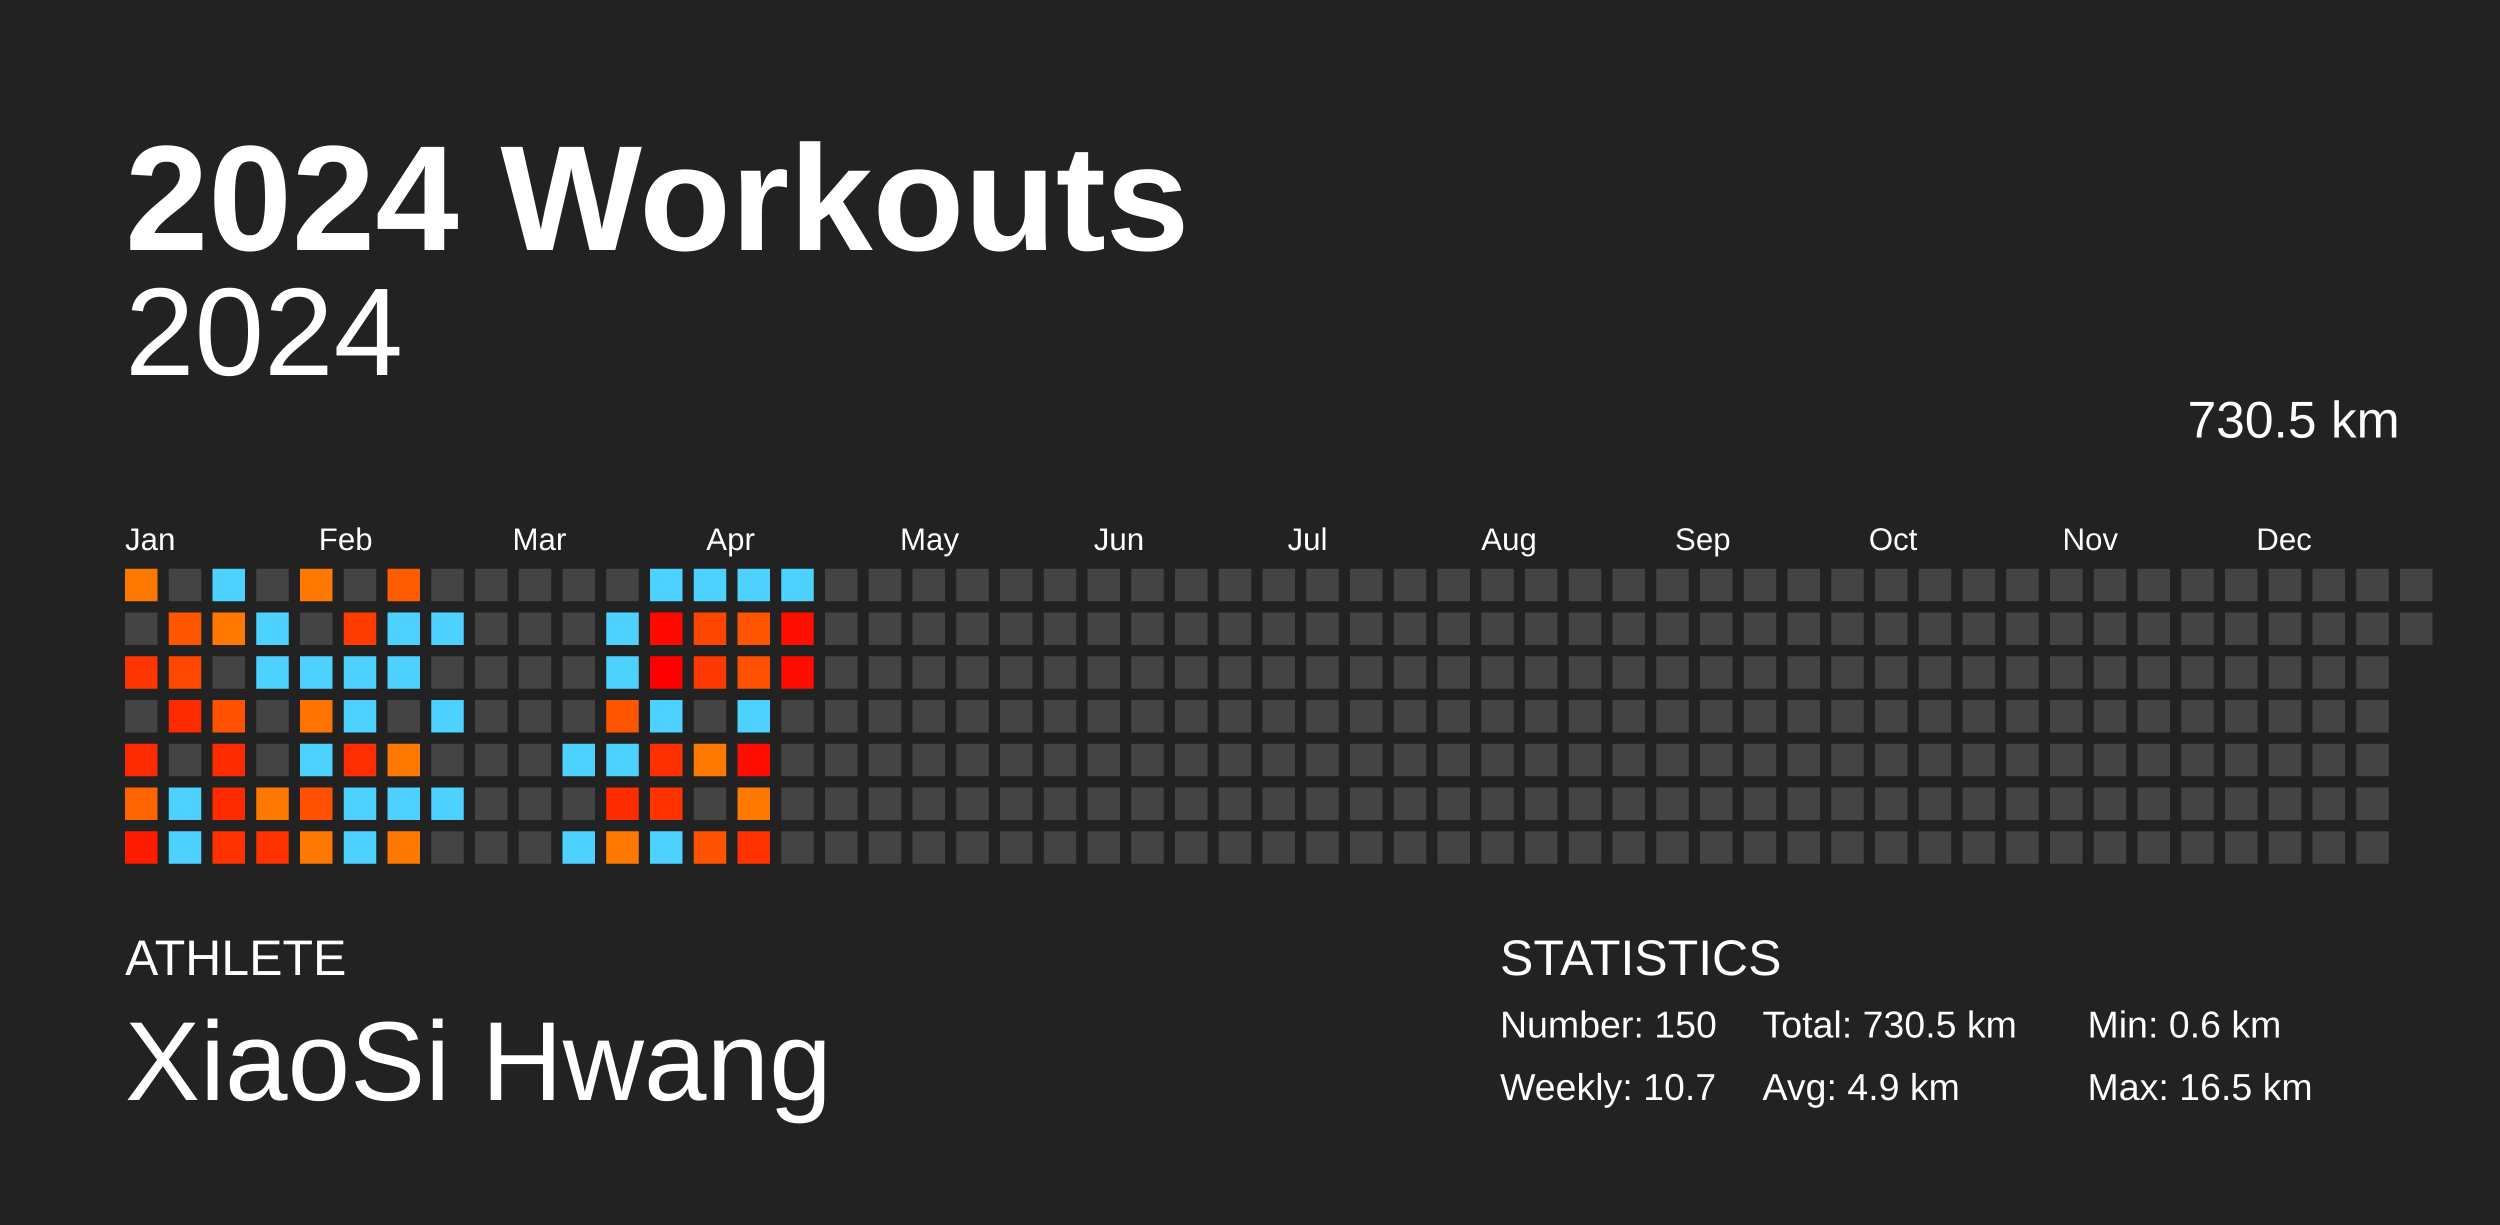
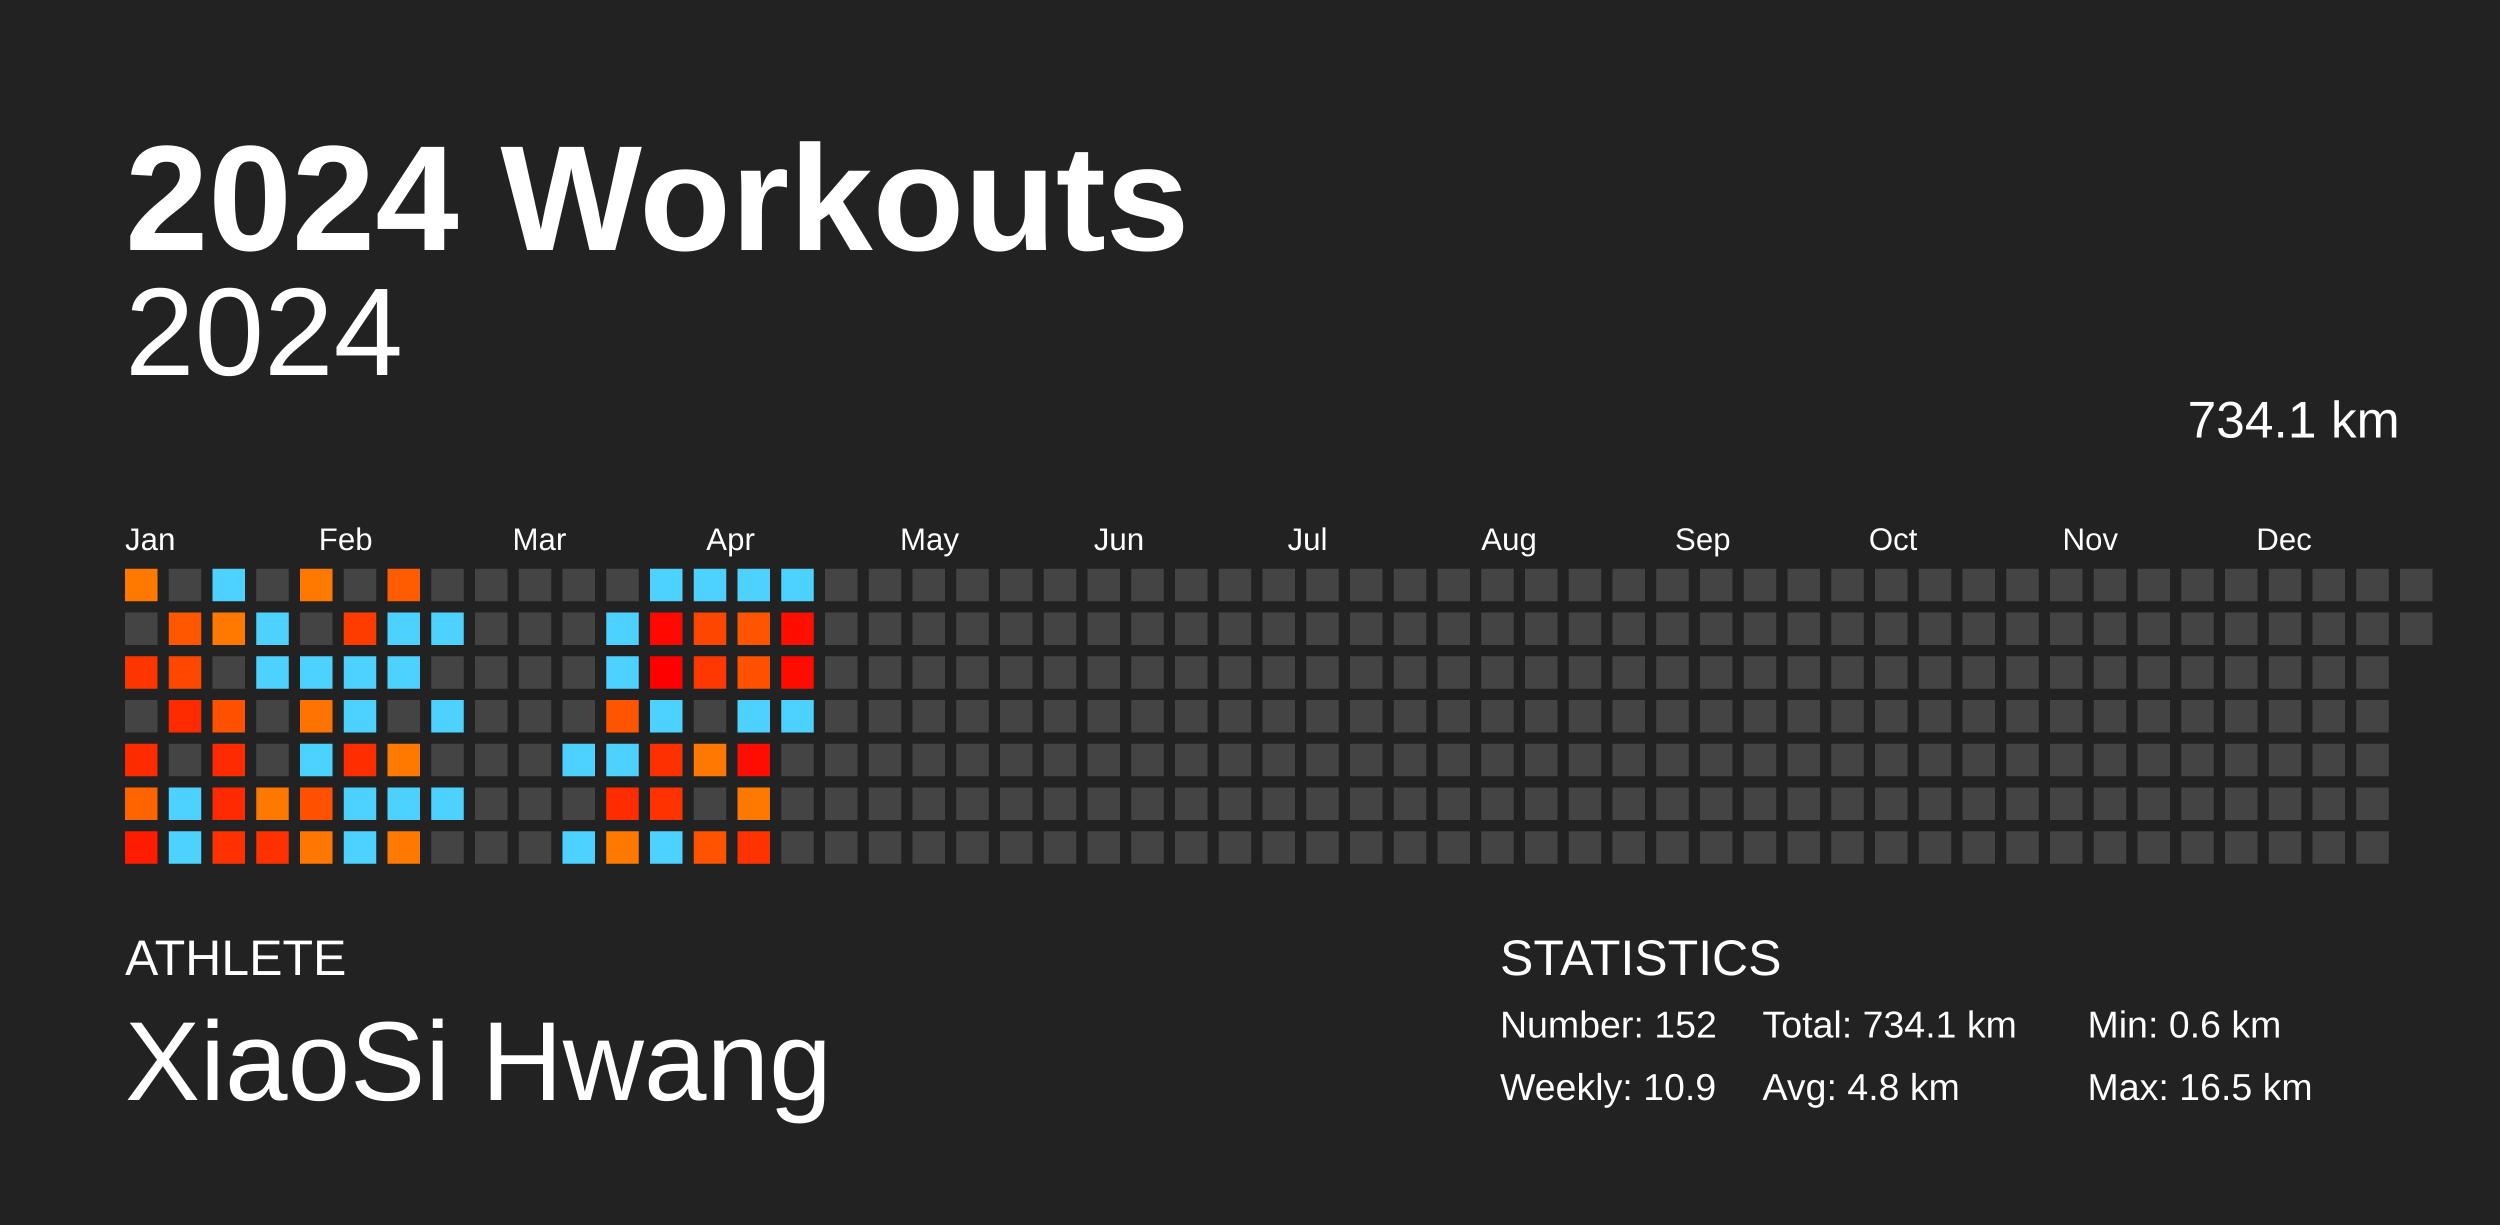
<svg xmlns="http://www.w3.org/2000/svg" baseProfile="full" height="98mm" version="1.1" viewBox="0,0,200,98" width="200mm">
  <defs />
  <rect fill="#222222" height="98" width="200" x="0" y="0" />
  <text fill="#FFFFFF" style="font-size:12px; font-family:Arial; font-weight:bold;" x="10" y="20">2024 Workouts</text>
  <text fill="#FFFFFF" style="font-size:4px; font-family:Arial" x="10" y="78">ATHLETE</text>
  <text fill="#FFFFFF" style="font-size:9px; font-family:Arial" x="10" y="88">XiaoSi Hwang</text>
  <text fill="#FFFFFF" style="font-size:4px; font-family:Arial" x="120" y="78">STATISTICS</text>
-   <text fill="#FFFFFF" style="font-size:3px; font-family:Arial" x="120" y="83">Number: 150</text>
-   <text fill="#FFFFFF" style="font-size:3px; font-family:Arial" x="120" y="88">Weekly: 10.7</text>
-   <text fill="#FFFFFF" style="font-size:3px; font-family:Arial" x="141" y="83">Total: 730.5 km</text>
-   <text fill="#FFFFFF" style="font-size:3px; font-family:Arial" x="141" y="88">Avg: 4.9 km</text>
+   <text fill="#FFFFFF" style="font-size:3px; font-family:Arial" x="120" y="83">Number: 152</text>
+   <text fill="#FFFFFF" style="font-size:3px; font-family:Arial" x="120" y="88">Weekly: 10.9</text>
+   <text fill="#FFFFFF" style="font-size:3px; font-family:Arial" x="141" y="83">Total: 734.1 km</text>
+   <text fill="#FFFFFF" style="font-size:3px; font-family:Arial" x="141" y="88">Avg: 4.8 km</text>
  <text fill="#FFFFFF" style="font-size:3px; font-family:Arial" x="167" y="83">Min: 0.6 km</text>
  <text fill="#FFFFFF" style="font-size:3px; font-family:Arial" x="167" y="88">Max: 16.5 km</text>
  <text alignment-baseline="hanging" fill="#FFFFFF" style="font-size:10.0px; font-family:Arial;" x="10" y="30">2024</text>
-   <text alignment-baseline="hanging" fill="#FFFFFF" style="font-size:4.125px; font-family:Arial;" x="175" y="35">730.5 km</text>
+   <text alignment-baseline="hanging" fill="#FFFFFF" style="font-size:4.125px; font-family:Arial;" x="175" y="35">734.1 km</text>
  <text fill="#FFFFFF" style="font-size:2.5px; font-family:Arial" x="10.0" y="44">Jan</text>
  <text fill="#FFFFFF" style="font-size:2.5px; font-family:Arial" x="25.5" y="44">Feb</text>
  <text fill="#FFFFFF" style="font-size:2.5px; font-family:Arial" x="41.0" y="44">Mar</text>
  <text fill="#FFFFFF" style="font-size:2.5px; font-family:Arial" x="56.5" y="44">Apr</text>
  <text fill="#FFFFFF" style="font-size:2.5px; font-family:Arial" x="72.0" y="44">May</text>
  <text fill="#FFFFFF" style="font-size:2.5px; font-family:Arial" x="87.5" y="44">Jun</text>
  <text fill="#FFFFFF" style="font-size:2.5px; font-family:Arial" x="103.0" y="44">Jul</text>
  <text fill="#FFFFFF" style="font-size:2.5px; font-family:Arial" x="118.5" y="44">Aug</text>
  <text fill="#FFFFFF" style="font-size:2.5px; font-family:Arial" x="134.0" y="44">Sep</text>
  <text fill="#FFFFFF" style="font-size:2.5px; font-family:Arial" x="149.5" y="44">Oct</text>
  <text fill="#FFFFFF" style="font-size:2.5px; font-family:Arial" x="165.0" y="44">Nov</text>
  <text fill="#FFFFFF" style="font-size:2.5px; font-family:Arial" x="180.5" y="44">Dec</text>
  <rect fill="#ff7900" height="2.6" width="2.6" x="10.0" y="45.5" />
  <rect fill="#444444" height="2.6" width="2.6" x="10.0" y="49.0" />
  <rect fill="#ff3500" height="2.6" width="2.6" x="10.0" y="52.5" />
  <rect fill="#444444" height="2.6" width="2.6" x="10.0" y="56.0" />
  <rect fill="#ff2b00" height="2.6" width="2.6" x="10.0" y="59.5" />
  <rect fill="#ff6400" height="2.6" width="2.6" x="10.0" y="63.0" />
  <rect fill="#ff1c00" height="2.6" width="2.6" x="10.0" y="66.5" />
  <rect fill="#444444" height="2.6" width="2.6" x="13.5" y="45.5" />
  <rect fill="#ff5600" height="2.6" width="2.6" x="13.5" y="49.0" />
  <rect fill="#ff4700" height="2.6" width="2.6" x="13.5" y="52.5" />
  <rect fill="#ff2b00" height="2.6" width="2.6" x="13.5" y="56.0" />
  <rect fill="#444444" height="2.6" width="2.6" x="13.5" y="59.5" />
  <rect fill="#4dd2ff" height="2.6" width="2.6" x="13.5" y="63.0" />
  <rect fill="#4dd2ff" height="2.6" width="2.6" x="13.5" y="66.5" />
  <rect fill="#4dd2ff" height="2.6" width="2.6" x="17.0" y="45.5" />
  <rect fill="#ff7900" height="2.6" width="2.6" x="17.0" y="49.0" />
  <rect fill="#444444" height="2.6" width="2.6" x="17.0" y="52.5" />
  <rect fill="#ff5100" height="2.6" width="2.6" x="17.0" y="56.0" />
  <rect fill="#ff2b00" height="2.6" width="2.6" x="17.0" y="59.5" />
  <rect fill="#ff2a00" height="2.6" width="2.6" x="17.0" y="63.0" />
  <rect fill="#ff3100" height="2.6" width="2.6" x="17.0" y="66.5" />
  <rect fill="#444444" height="2.6" width="2.6" x="20.5" y="45.5" />
  <rect fill="#4dd2ff" height="2.6" width="2.6" x="20.5" y="49.0" />
  <rect fill="#4dd2ff" height="2.6" width="2.6" x="20.5" y="52.5" />
  <rect fill="#444444" height="2.6" width="2.6" x="20.5" y="56.0" />
  <rect fill="#444444" height="2.6" width="2.6" x="20.5" y="59.5" />
  <rect fill="#ff7800" height="2.6" width="2.6" x="20.5" y="63.0" />
  <rect fill="#ff3100" height="2.6" width="2.6" x="20.5" y="66.5" />
  <rect fill="#ff7900" height="2.6" width="2.6" x="24.0" y="45.5" />
  <rect fill="#444444" height="2.6" width="2.6" x="24.0" y="49.0" />
  <rect fill="#4dd2ff" height="2.6" width="2.6" x="24.0" y="52.5" />
  <rect fill="#ff7300" height="2.6" width="2.6" x="24.0" y="56.0" />
  <rect fill="#4dd2ff" height="2.6" width="2.6" x="24.0" y="59.5" />
  <rect fill="#ff5100" height="2.6" width="2.6" x="24.0" y="63.0" />
  <rect fill="#ff7700" height="2.6" width="2.6" x="24.0" y="66.5" />
  <rect fill="#444444" height="2.6" width="2.6" x="27.5" y="45.5" />
  <rect fill="#ff3c00" height="2.6" width="2.6" x="27.5" y="49.0" />
  <rect fill="#4dd2ff" height="2.6" width="2.6" x="27.5" y="52.5" />
  <rect fill="#4dd2ff" height="2.6" width="2.6" x="27.5" y="56.0" />
  <rect fill="#ff2e00" height="2.6" width="2.6" x="27.5" y="59.5" />
  <rect fill="#4dd2ff" height="2.6" width="2.6" x="27.5" y="63.0" />
  <rect fill="#4dd2ff" height="2.6" width="2.6" x="27.5" y="66.5" />
  <rect fill="#ff5c00" height="2.6" width="2.6" x="31.0" y="45.5" />
  <rect fill="#4dd2ff" height="2.6" width="2.6" x="31.0" y="49.0" />
  <rect fill="#4dd2ff" height="2.6" width="2.6" x="31.0" y="52.5" />
  <rect fill="#444444" height="2.6" width="2.6" x="31.0" y="56.0" />
  <rect fill="#ff7900" height="2.6" width="2.6" x="31.0" y="59.5" />
  <rect fill="#4dd2ff" height="2.6" width="2.6" x="31.0" y="63.0" />
  <rect fill="#ff7900" height="2.6" width="2.6" x="31.0" y="66.5" />
  <rect fill="#444444" height="2.6" width="2.6" x="34.5" y="45.5" />
  <rect fill="#4dd2ff" height="2.6" width="2.6" x="34.5" y="49.0" />
  <rect fill="#444444" height="2.6" width="2.6" x="34.5" y="52.5" />
  <rect fill="#4dd2ff" height="2.6" width="2.6" x="34.5" y="56.0" />
  <rect fill="#444444" height="2.6" width="2.6" x="34.5" y="59.5" />
  <rect fill="#4dd2ff" height="2.6" width="2.6" x="34.5" y="63.0" />
  <rect fill="#444444" height="2.6" width="2.6" x="34.5" y="66.5" />
  <rect fill="#444444" height="2.6" width="2.6" x="38.0" y="45.5" />
  <rect fill="#444444" height="2.6" width="2.6" x="38.0" y="49.0" />
  <rect fill="#444444" height="2.6" width="2.6" x="38.0" y="52.5" />
  <rect fill="#444444" height="2.6" width="2.6" x="38.0" y="56.0" />
  <rect fill="#444444" height="2.6" width="2.6" x="38.0" y="59.5" />
  <rect fill="#444444" height="2.6" width="2.6" x="38.0" y="63.0" />
  <rect fill="#444444" height="2.6" width="2.6" x="38.0" y="66.5" />
  <rect fill="#444444" height="2.6" width="2.6" x="41.5" y="45.5" />
  <rect fill="#444444" height="2.6" width="2.6" x="41.5" y="49.0" />
  <rect fill="#444444" height="2.6" width="2.6" x="41.5" y="52.5" />
  <rect fill="#444444" height="2.6" width="2.6" x="41.5" y="56.0" />
  <rect fill="#444444" height="2.6" width="2.6" x="41.5" y="59.5" />
  <rect fill="#444444" height="2.6" width="2.6" x="41.5" y="63.0" />
  <rect fill="#444444" height="2.6" width="2.6" x="41.5" y="66.5" />
  <rect fill="#444444" height="2.6" width="2.6" x="45.0" y="45.5" />
  <rect fill="#444444" height="2.6" width="2.6" x="45.0" y="49.0" />
  <rect fill="#444444" height="2.6" width="2.6" x="45.0" y="52.5" />
  <rect fill="#444444" height="2.6" width="2.6" x="45.0" y="56.0" />
  <rect fill="#4dd2ff" height="2.6" width="2.6" x="45.0" y="59.5" />
  <rect fill="#444444" height="2.6" width="2.6" x="45.0" y="63.0" />
  <rect fill="#4dd2ff" height="2.6" width="2.6" x="45.0" y="66.5" />
  <rect fill="#444444" height="2.6" width="2.6" x="48.5" y="45.5" />
  <rect fill="#4dd2ff" height="2.6" width="2.6" x="48.5" y="49.0" />
  <rect fill="#4dd2ff" height="2.6" width="2.6" x="48.5" y="52.5" />
  <rect fill="#ff5400" height="2.6" width="2.6" x="48.5" y="56.0" />
  <rect fill="#4dd2ff" height="2.6" width="2.6" x="48.5" y="59.5" />
  <rect fill="#ff2c00" height="2.6" width="2.6" x="48.5" y="63.0" />
  <rect fill="#ff7900" height="2.6" width="2.6" x="48.5" y="66.5" />
  <rect fill="#4dd2ff" height="2.6" width="2.6" x="52.0" y="45.5" />
  <rect fill="#ff0800" height="2.6" width="2.6" x="52.0" y="49.0" />
  <rect fill="#ff0000" height="2.6" width="2.6" x="52.0" y="52.5" />
  <rect fill="#4dd2ff" height="2.6" width="2.6" x="52.0" y="56.0" />
  <rect fill="#ff3000" height="2.6" width="2.6" x="52.0" y="59.5" />
  <rect fill="#ff3200" height="2.6" width="2.6" x="52.0" y="63.0" />
  <rect fill="#4dd2ff" height="2.6" width="2.6" x="52.0" y="66.5" />
  <rect fill="#4dd2ff" height="2.6" width="2.6" x="55.5" y="45.5" />
  <rect fill="#ff4600" height="2.6" width="2.6" x="55.5" y="49.0" />
  <rect fill="#ff3700" height="2.6" width="2.6" x="55.5" y="52.5" />
  <rect fill="#444444" height="2.6" width="2.6" x="55.5" y="56.0" />
  <rect fill="#ff7900" height="2.6" width="2.6" x="55.5" y="59.5" />
  <rect fill="#444444" height="2.6" width="2.6" x="55.5" y="63.0" />
  <rect fill="#ff5300" height="2.6" width="2.6" x="55.5" y="66.5" />
  <rect fill="#4dd2ff" height="2.6" width="2.6" x="59.0" y="45.5" />
  <rect fill="#ff5400" height="2.6" width="2.6" x="59.0" y="49.0" />
  <rect fill="#ff5100" height="2.6" width="2.6" x="59.0" y="52.5" />
  <rect fill="#4dd2ff" height="2.6" width="2.6" x="59.0" y="56.0" />
  <rect fill="#ff0d00" height="2.6" width="2.6" x="59.0" y="59.5" />
  <rect fill="#ff7900" height="2.6" width="2.6" x="59.0" y="63.0" />
  <rect fill="#ff3200" height="2.6" width="2.6" x="59.0" y="66.5" />
  <rect fill="#4dd2ff" height="2.6" width="2.6" x="62.5" y="45.5" />
  <rect fill="#ff0f00" height="2.6" width="2.6" x="62.5" y="49.0" />
  <rect fill="#ff0c00" height="2.6" width="2.6" x="62.5" y="52.5" />
-   <rect fill="#444444" height="2.6" width="2.6" x="62.5" y="56.0" />
+   <rect fill="#4dd2ff" height="2.6" width="2.6" x="62.5" y="56.0" />
  <rect fill="#444444" height="2.6" width="2.6" x="62.5" y="59.5" />
  <rect fill="#444444" height="2.6" width="2.6" x="62.5" y="63.0" />
  <rect fill="#444444" height="2.6" width="2.6" x="62.5" y="66.5" />
  <rect fill="#444444" height="2.6" width="2.6" x="66.0" y="45.5" />
  <rect fill="#444444" height="2.6" width="2.6" x="66.0" y="49.0" />
  <rect fill="#444444" height="2.6" width="2.6" x="66.0" y="52.5" />
  <rect fill="#444444" height="2.6" width="2.6" x="66.0" y="56.0" />
  <rect fill="#444444" height="2.6" width="2.6" x="66.0" y="59.5" />
  <rect fill="#444444" height="2.6" width="2.6" x="66.0" y="63.0" />
  <rect fill="#444444" height="2.6" width="2.6" x="66.0" y="66.5" />
  <rect fill="#444444" height="2.6" width="2.6" x="69.5" y="45.5" />
  <rect fill="#444444" height="2.6" width="2.6" x="69.5" y="49.0" />
  <rect fill="#444444" height="2.6" width="2.6" x="69.5" y="52.5" />
  <rect fill="#444444" height="2.6" width="2.6" x="69.5" y="56.0" />
  <rect fill="#444444" height="2.6" width="2.6" x="69.5" y="59.5" />
  <rect fill="#444444" height="2.6" width="2.6" x="69.5" y="63.0" />
  <rect fill="#444444" height="2.6" width="2.6" x="69.5" y="66.5" />
  <rect fill="#444444" height="2.6" width="2.6" x="73.0" y="45.5" />
  <rect fill="#444444" height="2.6" width="2.6" x="73.0" y="49.0" />
  <rect fill="#444444" height="2.6" width="2.6" x="73.0" y="52.5" />
  <rect fill="#444444" height="2.6" width="2.6" x="73.0" y="56.0" />
  <rect fill="#444444" height="2.6" width="2.6" x="73.0" y="59.5" />
  <rect fill="#444444" height="2.6" width="2.6" x="73.0" y="63.0" />
  <rect fill="#444444" height="2.6" width="2.6" x="73.0" y="66.5" />
  <rect fill="#444444" height="2.6" width="2.6" x="76.5" y="45.5" />
  <rect fill="#444444" height="2.6" width="2.6" x="76.5" y="49.0" />
  <rect fill="#444444" height="2.6" width="2.6" x="76.5" y="52.5" />
  <rect fill="#444444" height="2.6" width="2.6" x="76.5" y="56.0" />
  <rect fill="#444444" height="2.6" width="2.6" x="76.5" y="59.5" />
  <rect fill="#444444" height="2.6" width="2.6" x="76.5" y="63.0" />
  <rect fill="#444444" height="2.6" width="2.6" x="76.5" y="66.5" />
  <rect fill="#444444" height="2.6" width="2.6" x="80.0" y="45.5" />
  <rect fill="#444444" height="2.6" width="2.6" x="80.0" y="49.0" />
  <rect fill="#444444" height="2.6" width="2.6" x="80.0" y="52.5" />
  <rect fill="#444444" height="2.6" width="2.6" x="80.0" y="56.0" />
  <rect fill="#444444" height="2.6" width="2.6" x="80.0" y="59.5" />
  <rect fill="#444444" height="2.6" width="2.6" x="80.0" y="63.0" />
  <rect fill="#444444" height="2.6" width="2.6" x="80.0" y="66.5" />
  <rect fill="#444444" height="2.6" width="2.6" x="83.5" y="45.5" />
  <rect fill="#444444" height="2.6" width="2.6" x="83.5" y="49.0" />
  <rect fill="#444444" height="2.6" width="2.6" x="83.5" y="52.5" />
  <rect fill="#444444" height="2.6" width="2.6" x="83.5" y="56.0" />
  <rect fill="#444444" height="2.6" width="2.6" x="83.5" y="59.5" />
  <rect fill="#444444" height="2.6" width="2.6" x="83.5" y="63.0" />
  <rect fill="#444444" height="2.6" width="2.6" x="83.5" y="66.5" />
  <rect fill="#444444" height="2.6" width="2.6" x="87.0" y="45.5" />
  <rect fill="#444444" height="2.6" width="2.6" x="87.0" y="49.0" />
  <rect fill="#444444" height="2.6" width="2.6" x="87.0" y="52.5" />
  <rect fill="#444444" height="2.6" width="2.6" x="87.0" y="56.0" />
  <rect fill="#444444" height="2.6" width="2.6" x="87.0" y="59.5" />
  <rect fill="#444444" height="2.6" width="2.6" x="87.0" y="63.0" />
  <rect fill="#444444" height="2.6" width="2.6" x="87.0" y="66.5" />
  <rect fill="#444444" height="2.6" width="2.6" x="90.5" y="45.5" />
  <rect fill="#444444" height="2.6" width="2.6" x="90.5" y="49.0" />
  <rect fill="#444444" height="2.6" width="2.6" x="90.5" y="52.5" />
  <rect fill="#444444" height="2.6" width="2.6" x="90.5" y="56.0" />
  <rect fill="#444444" height="2.6" width="2.6" x="90.5" y="59.5" />
  <rect fill="#444444" height="2.6" width="2.6" x="90.5" y="63.0" />
  <rect fill="#444444" height="2.6" width="2.6" x="90.5" y="66.5" />
  <rect fill="#444444" height="2.6" width="2.6" x="94.0" y="45.5" />
  <rect fill="#444444" height="2.6" width="2.6" x="94.0" y="49.0" />
  <rect fill="#444444" height="2.6" width="2.6" x="94.0" y="52.5" />
  <rect fill="#444444" height="2.6" width="2.6" x="94.0" y="56.0" />
  <rect fill="#444444" height="2.6" width="2.6" x="94.0" y="59.5" />
  <rect fill="#444444" height="2.6" width="2.6" x="94.0" y="63.0" />
  <rect fill="#444444" height="2.6" width="2.6" x="94.0" y="66.5" />
  <rect fill="#444444" height="2.6" width="2.6" x="97.5" y="45.5" />
  <rect fill="#444444" height="2.6" width="2.6" x="97.5" y="49.0" />
  <rect fill="#444444" height="2.6" width="2.6" x="97.5" y="52.5" />
  <rect fill="#444444" height="2.6" width="2.6" x="97.5" y="56.0" />
  <rect fill="#444444" height="2.6" width="2.6" x="97.5" y="59.5" />
  <rect fill="#444444" height="2.6" width="2.6" x="97.5" y="63.0" />
  <rect fill="#444444" height="2.6" width="2.6" x="97.5" y="66.5" />
  <rect fill="#444444" height="2.6" width="2.6" x="101.0" y="45.5" />
  <rect fill="#444444" height="2.6" width="2.6" x="101.0" y="49.0" />
  <rect fill="#444444" height="2.6" width="2.6" x="101.0" y="52.5" />
  <rect fill="#444444" height="2.6" width="2.6" x="101.0" y="56.0" />
  <rect fill="#444444" height="2.6" width="2.6" x="101.0" y="59.5" />
  <rect fill="#444444" height="2.6" width="2.6" x="101.0" y="63.0" />
  <rect fill="#444444" height="2.6" width="2.6" x="101.0" y="66.5" />
  <rect fill="#444444" height="2.6" width="2.6" x="104.5" y="45.5" />
  <rect fill="#444444" height="2.6" width="2.6" x="104.5" y="49.0" />
  <rect fill="#444444" height="2.6" width="2.6" x="104.5" y="52.5" />
  <rect fill="#444444" height="2.6" width="2.6" x="104.5" y="56.0" />
  <rect fill="#444444" height="2.6" width="2.6" x="104.5" y="59.5" />
  <rect fill="#444444" height="2.6" width="2.6" x="104.5" y="63.0" />
  <rect fill="#444444" height="2.6" width="2.6" x="104.5" y="66.5" />
  <rect fill="#444444" height="2.6" width="2.6" x="108.0" y="45.5" />
  <rect fill="#444444" height="2.6" width="2.6" x="108.0" y="49.0" />
  <rect fill="#444444" height="2.6" width="2.6" x="108.0" y="52.5" />
  <rect fill="#444444" height="2.6" width="2.6" x="108.0" y="56.0" />
  <rect fill="#444444" height="2.6" width="2.6" x="108.0" y="59.5" />
  <rect fill="#444444" height="2.6" width="2.6" x="108.0" y="63.0" />
  <rect fill="#444444" height="2.6" width="2.6" x="108.0" y="66.5" />
  <rect fill="#444444" height="2.6" width="2.6" x="111.5" y="45.5" />
  <rect fill="#444444" height="2.6" width="2.6" x="111.5" y="49.0" />
  <rect fill="#444444" height="2.6" width="2.6" x="111.5" y="52.5" />
  <rect fill="#444444" height="2.6" width="2.6" x="111.5" y="56.0" />
  <rect fill="#444444" height="2.6" width="2.6" x="111.5" y="59.5" />
  <rect fill="#444444" height="2.6" width="2.6" x="111.5" y="63.0" />
  <rect fill="#444444" height="2.6" width="2.6" x="111.5" y="66.5" />
  <rect fill="#444444" height="2.6" width="2.6" x="115.0" y="45.5" />
  <rect fill="#444444" height="2.6" width="2.6" x="115.0" y="49.0" />
  <rect fill="#444444" height="2.6" width="2.6" x="115.0" y="52.5" />
  <rect fill="#444444" height="2.6" width="2.6" x="115.0" y="56.0" />
  <rect fill="#444444" height="2.6" width="2.6" x="115.0" y="59.5" />
  <rect fill="#444444" height="2.6" width="2.6" x="115.0" y="63.0" />
  <rect fill="#444444" height="2.6" width="2.6" x="115.0" y="66.5" />
  <rect fill="#444444" height="2.6" width="2.6" x="118.5" y="45.5" />
  <rect fill="#444444" height="2.6" width="2.6" x="118.5" y="49.0" />
  <rect fill="#444444" height="2.6" width="2.6" x="118.5" y="52.5" />
  <rect fill="#444444" height="2.6" width="2.6" x="118.5" y="56.0" />
  <rect fill="#444444" height="2.6" width="2.6" x="118.5" y="59.5" />
  <rect fill="#444444" height="2.6" width="2.6" x="118.5" y="63.0" />
  <rect fill="#444444" height="2.6" width="2.6" x="118.5" y="66.5" />
  <rect fill="#444444" height="2.6" width="2.6" x="122.0" y="45.5" />
  <rect fill="#444444" height="2.6" width="2.6" x="122.0" y="49.0" />
  <rect fill="#444444" height="2.6" width="2.6" x="122.0" y="52.5" />
  <rect fill="#444444" height="2.6" width="2.6" x="122.0" y="56.0" />
  <rect fill="#444444" height="2.6" width="2.6" x="122.0" y="59.5" />
  <rect fill="#444444" height="2.6" width="2.6" x="122.0" y="63.0" />
  <rect fill="#444444" height="2.6" width="2.6" x="122.0" y="66.5" />
  <rect fill="#444444" height="2.6" width="2.6" x="125.5" y="45.5" />
  <rect fill="#444444" height="2.6" width="2.6" x="125.5" y="49.0" />
  <rect fill="#444444" height="2.6" width="2.6" x="125.5" y="52.5" />
  <rect fill="#444444" height="2.6" width="2.6" x="125.5" y="56.0" />
  <rect fill="#444444" height="2.6" width="2.6" x="125.5" y="59.5" />
  <rect fill="#444444" height="2.6" width="2.6" x="125.5" y="63.0" />
  <rect fill="#444444" height="2.6" width="2.6" x="125.5" y="66.5" />
  <rect fill="#444444" height="2.6" width="2.6" x="129.0" y="45.5" />
  <rect fill="#444444" height="2.6" width="2.6" x="129.0" y="49.0" />
  <rect fill="#444444" height="2.6" width="2.6" x="129.0" y="52.5" />
  <rect fill="#444444" height="2.6" width="2.6" x="129.0" y="56.0" />
  <rect fill="#444444" height="2.6" width="2.6" x="129.0" y="59.5" />
  <rect fill="#444444" height="2.6" width="2.6" x="129.0" y="63.0" />
  <rect fill="#444444" height="2.6" width="2.6" x="129.0" y="66.5" />
  <rect fill="#444444" height="2.6" width="2.6" x="132.5" y="45.5" />
  <rect fill="#444444" height="2.6" width="2.6" x="132.5" y="49.0" />
  <rect fill="#444444" height="2.6" width="2.6" x="132.5" y="52.5" />
  <rect fill="#444444" height="2.6" width="2.6" x="132.5" y="56.0" />
  <rect fill="#444444" height="2.6" width="2.6" x="132.5" y="59.5" />
  <rect fill="#444444" height="2.6" width="2.6" x="132.5" y="63.0" />
  <rect fill="#444444" height="2.6" width="2.6" x="132.5" y="66.5" />
  <rect fill="#444444" height="2.6" width="2.6" x="136.0" y="45.5" />
  <rect fill="#444444" height="2.6" width="2.6" x="136.0" y="49.0" />
  <rect fill="#444444" height="2.6" width="2.6" x="136.0" y="52.5" />
  <rect fill="#444444" height="2.6" width="2.6" x="136.0" y="56.0" />
  <rect fill="#444444" height="2.6" width="2.6" x="136.0" y="59.5" />
  <rect fill="#444444" height="2.6" width="2.6" x="136.0" y="63.0" />
  <rect fill="#444444" height="2.6" width="2.6" x="136.0" y="66.5" />
  <rect fill="#444444" height="2.6" width="2.6" x="139.5" y="45.5" />
  <rect fill="#444444" height="2.6" width="2.6" x="139.5" y="49.0" />
  <rect fill="#444444" height="2.6" width="2.6" x="139.5" y="52.5" />
  <rect fill="#444444" height="2.6" width="2.6" x="139.5" y="56.0" />
  <rect fill="#444444" height="2.6" width="2.6" x="139.5" y="59.5" />
  <rect fill="#444444" height="2.6" width="2.6" x="139.5" y="63.0" />
  <rect fill="#444444" height="2.6" width="2.6" x="139.5" y="66.5" />
  <rect fill="#444444" height="2.6" width="2.6" x="143.0" y="45.5" />
  <rect fill="#444444" height="2.6" width="2.6" x="143.0" y="49.0" />
  <rect fill="#444444" height="2.6" width="2.6" x="143.0" y="52.5" />
  <rect fill="#444444" height="2.6" width="2.6" x="143.0" y="56.0" />
  <rect fill="#444444" height="2.6" width="2.6" x="143.0" y="59.5" />
  <rect fill="#444444" height="2.6" width="2.6" x="143.0" y="63.0" />
  <rect fill="#444444" height="2.6" width="2.6" x="143.0" y="66.5" />
  <rect fill="#444444" height="2.6" width="2.6" x="146.5" y="45.5" />
  <rect fill="#444444" height="2.6" width="2.6" x="146.5" y="49.0" />
  <rect fill="#444444" height="2.6" width="2.6" x="146.5" y="52.5" />
  <rect fill="#444444" height="2.6" width="2.6" x="146.5" y="56.0" />
  <rect fill="#444444" height="2.6" width="2.6" x="146.5" y="59.5" />
  <rect fill="#444444" height="2.6" width="2.6" x="146.5" y="63.0" />
  <rect fill="#444444" height="2.6" width="2.6" x="146.5" y="66.5" />
  <rect fill="#444444" height="2.6" width="2.6" x="150.0" y="45.5" />
  <rect fill="#444444" height="2.6" width="2.6" x="150.0" y="49.0" />
  <rect fill="#444444" height="2.6" width="2.6" x="150.0" y="52.5" />
  <rect fill="#444444" height="2.6" width="2.6" x="150.0" y="56.0" />
  <rect fill="#444444" height="2.6" width="2.6" x="150.0" y="59.5" />
  <rect fill="#444444" height="2.6" width="2.6" x="150.0" y="63.0" />
  <rect fill="#444444" height="2.6" width="2.6" x="150.0" y="66.5" />
  <rect fill="#444444" height="2.6" width="2.6" x="153.5" y="45.5" />
  <rect fill="#444444" height="2.6" width="2.6" x="153.5" y="49.0" />
  <rect fill="#444444" height="2.6" width="2.6" x="153.5" y="52.5" />
  <rect fill="#444444" height="2.6" width="2.6" x="153.5" y="56.0" />
  <rect fill="#444444" height="2.6" width="2.6" x="153.5" y="59.5" />
  <rect fill="#444444" height="2.6" width="2.6" x="153.5" y="63.0" />
  <rect fill="#444444" height="2.6" width="2.6" x="153.5" y="66.5" />
  <rect fill="#444444" height="2.6" width="2.6" x="157.0" y="45.5" />
  <rect fill="#444444" height="2.6" width="2.6" x="157.0" y="49.0" />
  <rect fill="#444444" height="2.6" width="2.6" x="157.0" y="52.5" />
  <rect fill="#444444" height="2.6" width="2.6" x="157.0" y="56.0" />
  <rect fill="#444444" height="2.6" width="2.6" x="157.0" y="59.5" />
  <rect fill="#444444" height="2.6" width="2.6" x="157.0" y="63.0" />
  <rect fill="#444444" height="2.6" width="2.6" x="157.0" y="66.5" />
  <rect fill="#444444" height="2.6" width="2.6" x="160.5" y="45.5" />
  <rect fill="#444444" height="2.6" width="2.6" x="160.5" y="49.0" />
  <rect fill="#444444" height="2.6" width="2.6" x="160.5" y="52.5" />
  <rect fill="#444444" height="2.6" width="2.6" x="160.5" y="56.0" />
  <rect fill="#444444" height="2.6" width="2.6" x="160.5" y="59.5" />
  <rect fill="#444444" height="2.6" width="2.6" x="160.5" y="63.0" />
  <rect fill="#444444" height="2.6" width="2.6" x="160.5" y="66.5" />
  <rect fill="#444444" height="2.6" width="2.6" x="164.0" y="45.5" />
  <rect fill="#444444" height="2.6" width="2.6" x="164.0" y="49.0" />
  <rect fill="#444444" height="2.6" width="2.6" x="164.0" y="52.5" />
  <rect fill="#444444" height="2.6" width="2.6" x="164.0" y="56.0" />
  <rect fill="#444444" height="2.6" width="2.6" x="164.0" y="59.5" />
  <rect fill="#444444" height="2.6" width="2.6" x="164.0" y="63.0" />
  <rect fill="#444444" height="2.6" width="2.6" x="164.0" y="66.5" />
  <rect fill="#444444" height="2.6" width="2.6" x="167.5" y="45.5" />
  <rect fill="#444444" height="2.6" width="2.6" x="167.5" y="49.0" />
  <rect fill="#444444" height="2.6" width="2.6" x="167.5" y="52.5" />
  <rect fill="#444444" height="2.6" width="2.6" x="167.5" y="56.0" />
  <rect fill="#444444" height="2.6" width="2.6" x="167.5" y="59.5" />
  <rect fill="#444444" height="2.6" width="2.6" x="167.5" y="63.0" />
  <rect fill="#444444" height="2.6" width="2.6" x="167.5" y="66.5" />
  <rect fill="#444444" height="2.6" width="2.6" x="171.0" y="45.5" />
  <rect fill="#444444" height="2.6" width="2.6" x="171.0" y="49.0" />
  <rect fill="#444444" height="2.6" width="2.6" x="171.0" y="52.5" />
  <rect fill="#444444" height="2.6" width="2.6" x="171.0" y="56.0" />
  <rect fill="#444444" height="2.6" width="2.6" x="171.0" y="59.5" />
  <rect fill="#444444" height="2.6" width="2.6" x="171.0" y="63.0" />
  <rect fill="#444444" height="2.6" width="2.6" x="171.0" y="66.5" />
  <rect fill="#444444" height="2.6" width="2.6" x="174.5" y="45.5" />
  <rect fill="#444444" height="2.6" width="2.6" x="174.5" y="49.0" />
  <rect fill="#444444" height="2.6" width="2.6" x="174.5" y="52.5" />
  <rect fill="#444444" height="2.6" width="2.6" x="174.5" y="56.0" />
  <rect fill="#444444" height="2.6" width="2.6" x="174.5" y="59.5" />
  <rect fill="#444444" height="2.6" width="2.6" x="174.5" y="63.0" />
  <rect fill="#444444" height="2.6" width="2.6" x="174.5" y="66.5" />
  <rect fill="#444444" height="2.6" width="2.6" x="178.0" y="45.5" />
  <rect fill="#444444" height="2.6" width="2.6" x="178.0" y="49.0" />
  <rect fill="#444444" height="2.6" width="2.6" x="178.0" y="52.5" />
  <rect fill="#444444" height="2.6" width="2.6" x="178.0" y="56.0" />
  <rect fill="#444444" height="2.6" width="2.6" x="178.0" y="59.5" />
  <rect fill="#444444" height="2.6" width="2.6" x="178.0" y="63.0" />
  <rect fill="#444444" height="2.6" width="2.6" x="178.0" y="66.5" />
  <rect fill="#444444" height="2.6" width="2.6" x="181.5" y="45.5" />
  <rect fill="#444444" height="2.6" width="2.6" x="181.5" y="49.0" />
  <rect fill="#444444" height="2.6" width="2.6" x="181.5" y="52.5" />
  <rect fill="#444444" height="2.6" width="2.6" x="181.5" y="56.0" />
  <rect fill="#444444" height="2.6" width="2.6" x="181.5" y="59.5" />
  <rect fill="#444444" height="2.6" width="2.6" x="181.5" y="63.0" />
  <rect fill="#444444" height="2.6" width="2.6" x="181.5" y="66.5" />
  <rect fill="#444444" height="2.6" width="2.6" x="185.0" y="45.5" />
  <rect fill="#444444" height="2.6" width="2.6" x="185.0" y="49.0" />
  <rect fill="#444444" height="2.6" width="2.6" x="185.0" y="52.5" />
  <rect fill="#444444" height="2.6" width="2.6" x="185.0" y="56.0" />
  <rect fill="#444444" height="2.6" width="2.6" x="185.0" y="59.5" />
  <rect fill="#444444" height="2.6" width="2.6" x="185.0" y="63.0" />
  <rect fill="#444444" height="2.6" width="2.6" x="185.0" y="66.5" />
  <rect fill="#444444" height="2.6" width="2.6" x="188.5" y="45.5" />
  <rect fill="#444444" height="2.6" width="2.6" x="188.5" y="49.0" />
  <rect fill="#444444" height="2.6" width="2.6" x="188.5" y="52.5" />
  <rect fill="#444444" height="2.6" width="2.6" x="188.5" y="56.0" />
  <rect fill="#444444" height="2.6" width="2.6" x="188.5" y="59.5" />
  <rect fill="#444444" height="2.6" width="2.6" x="188.5" y="63.0" />
  <rect fill="#444444" height="2.6" width="2.6" x="188.5" y="66.5" />
  <rect fill="#444444" height="2.6" width="2.6" x="192.0" y="45.5" />
  <rect fill="#444444" height="2.6" width="2.6" x="192.0" y="49.0" />
</svg>
